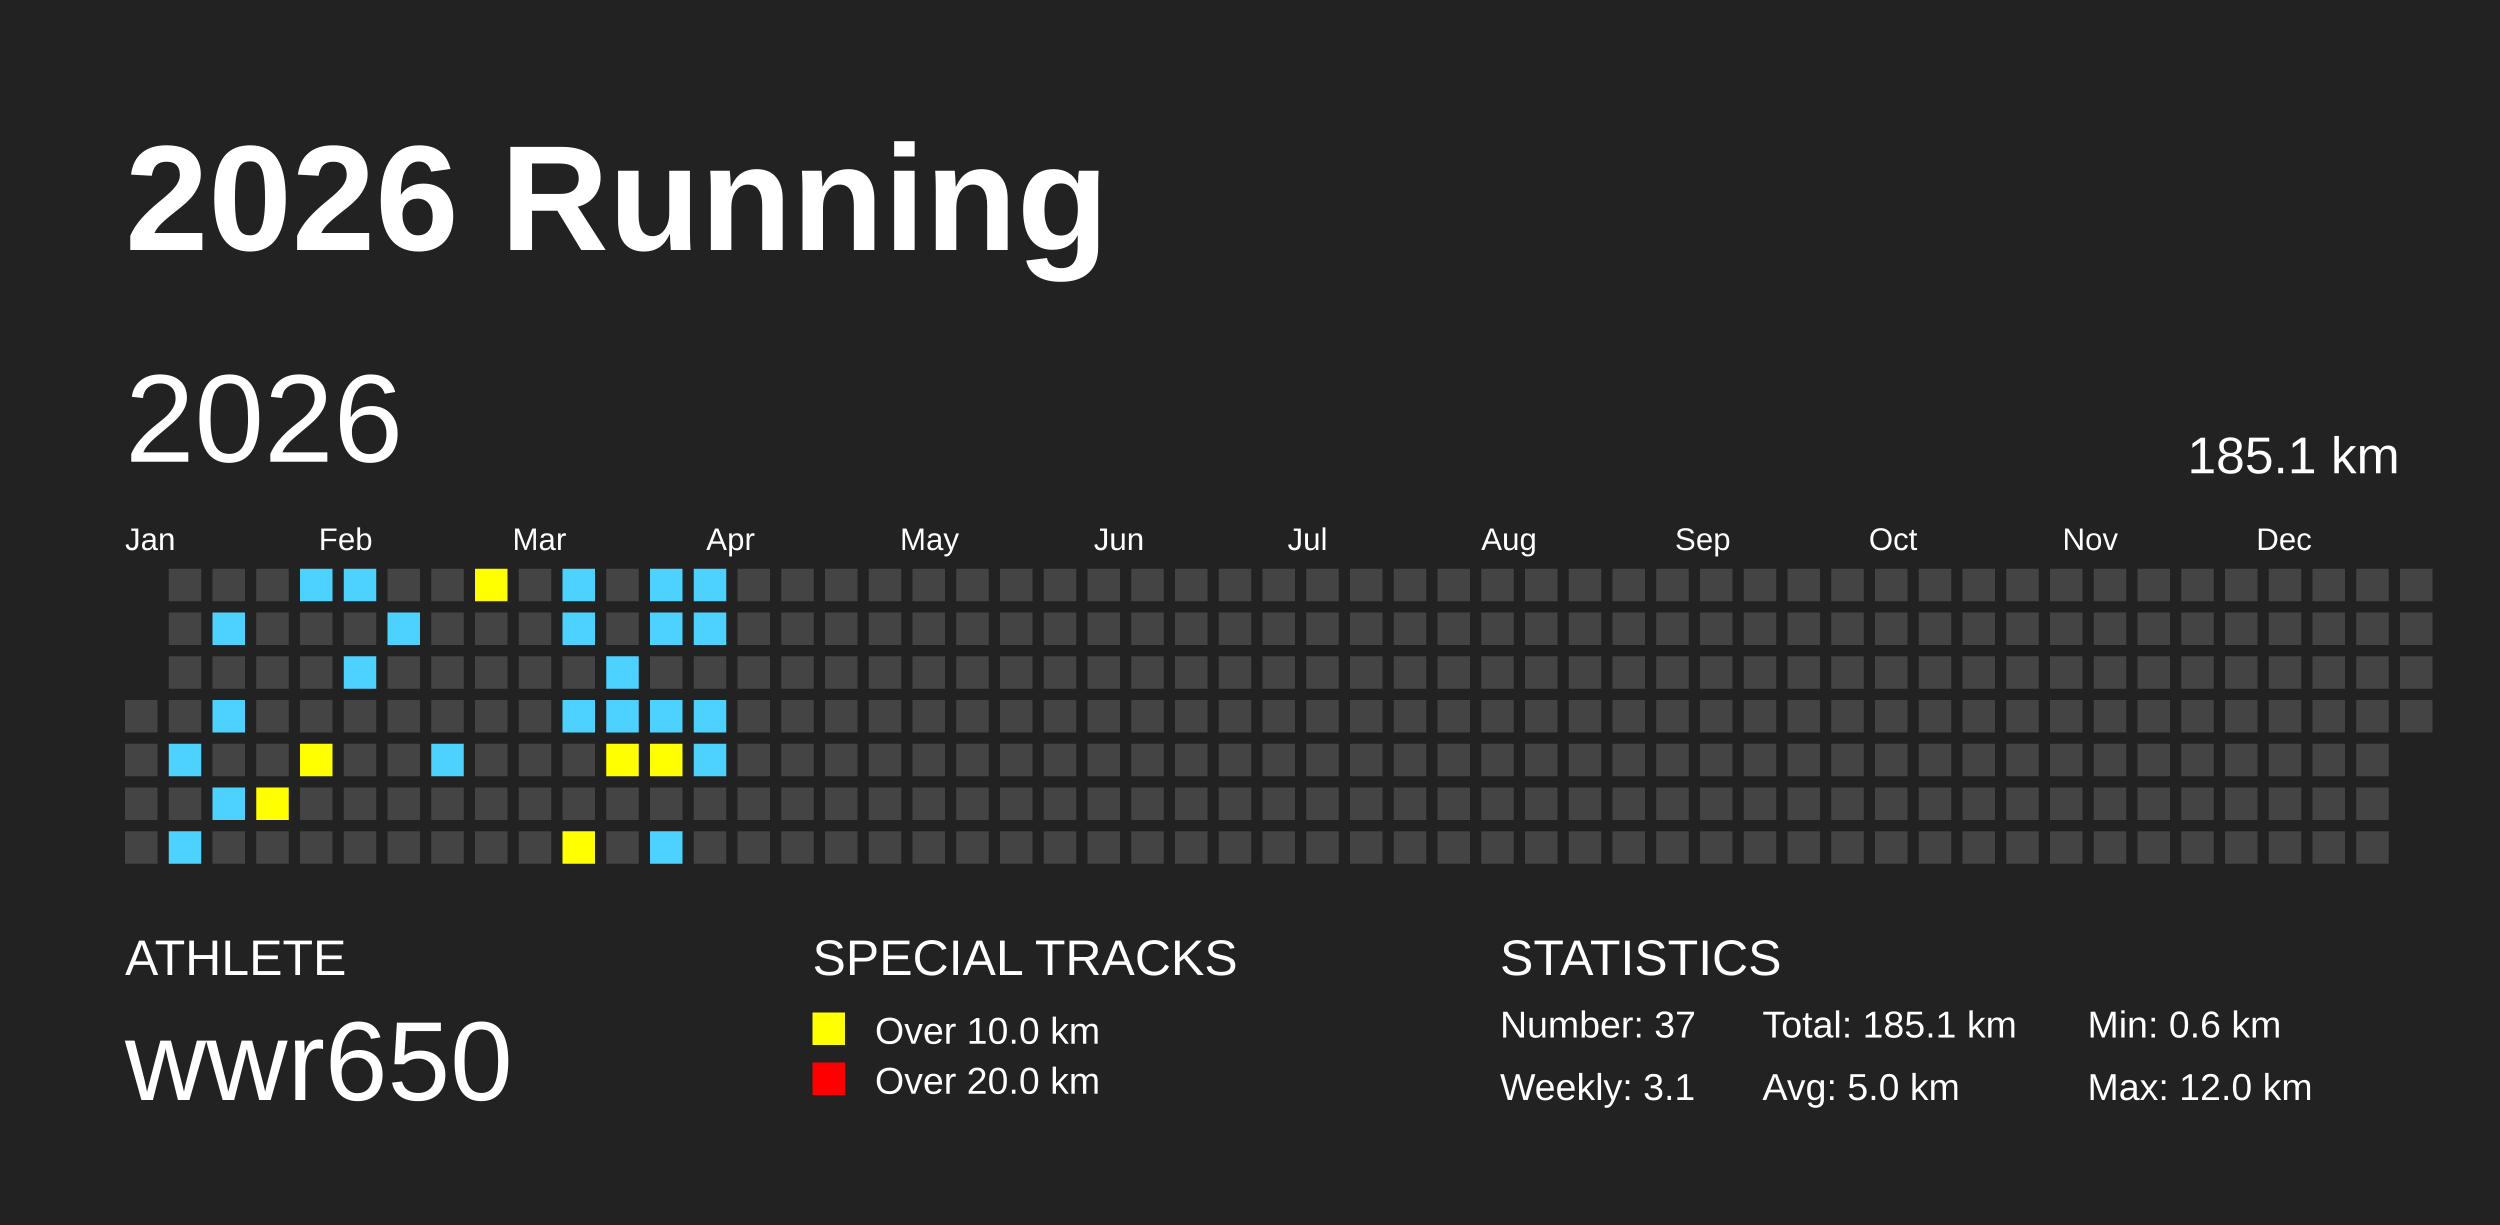
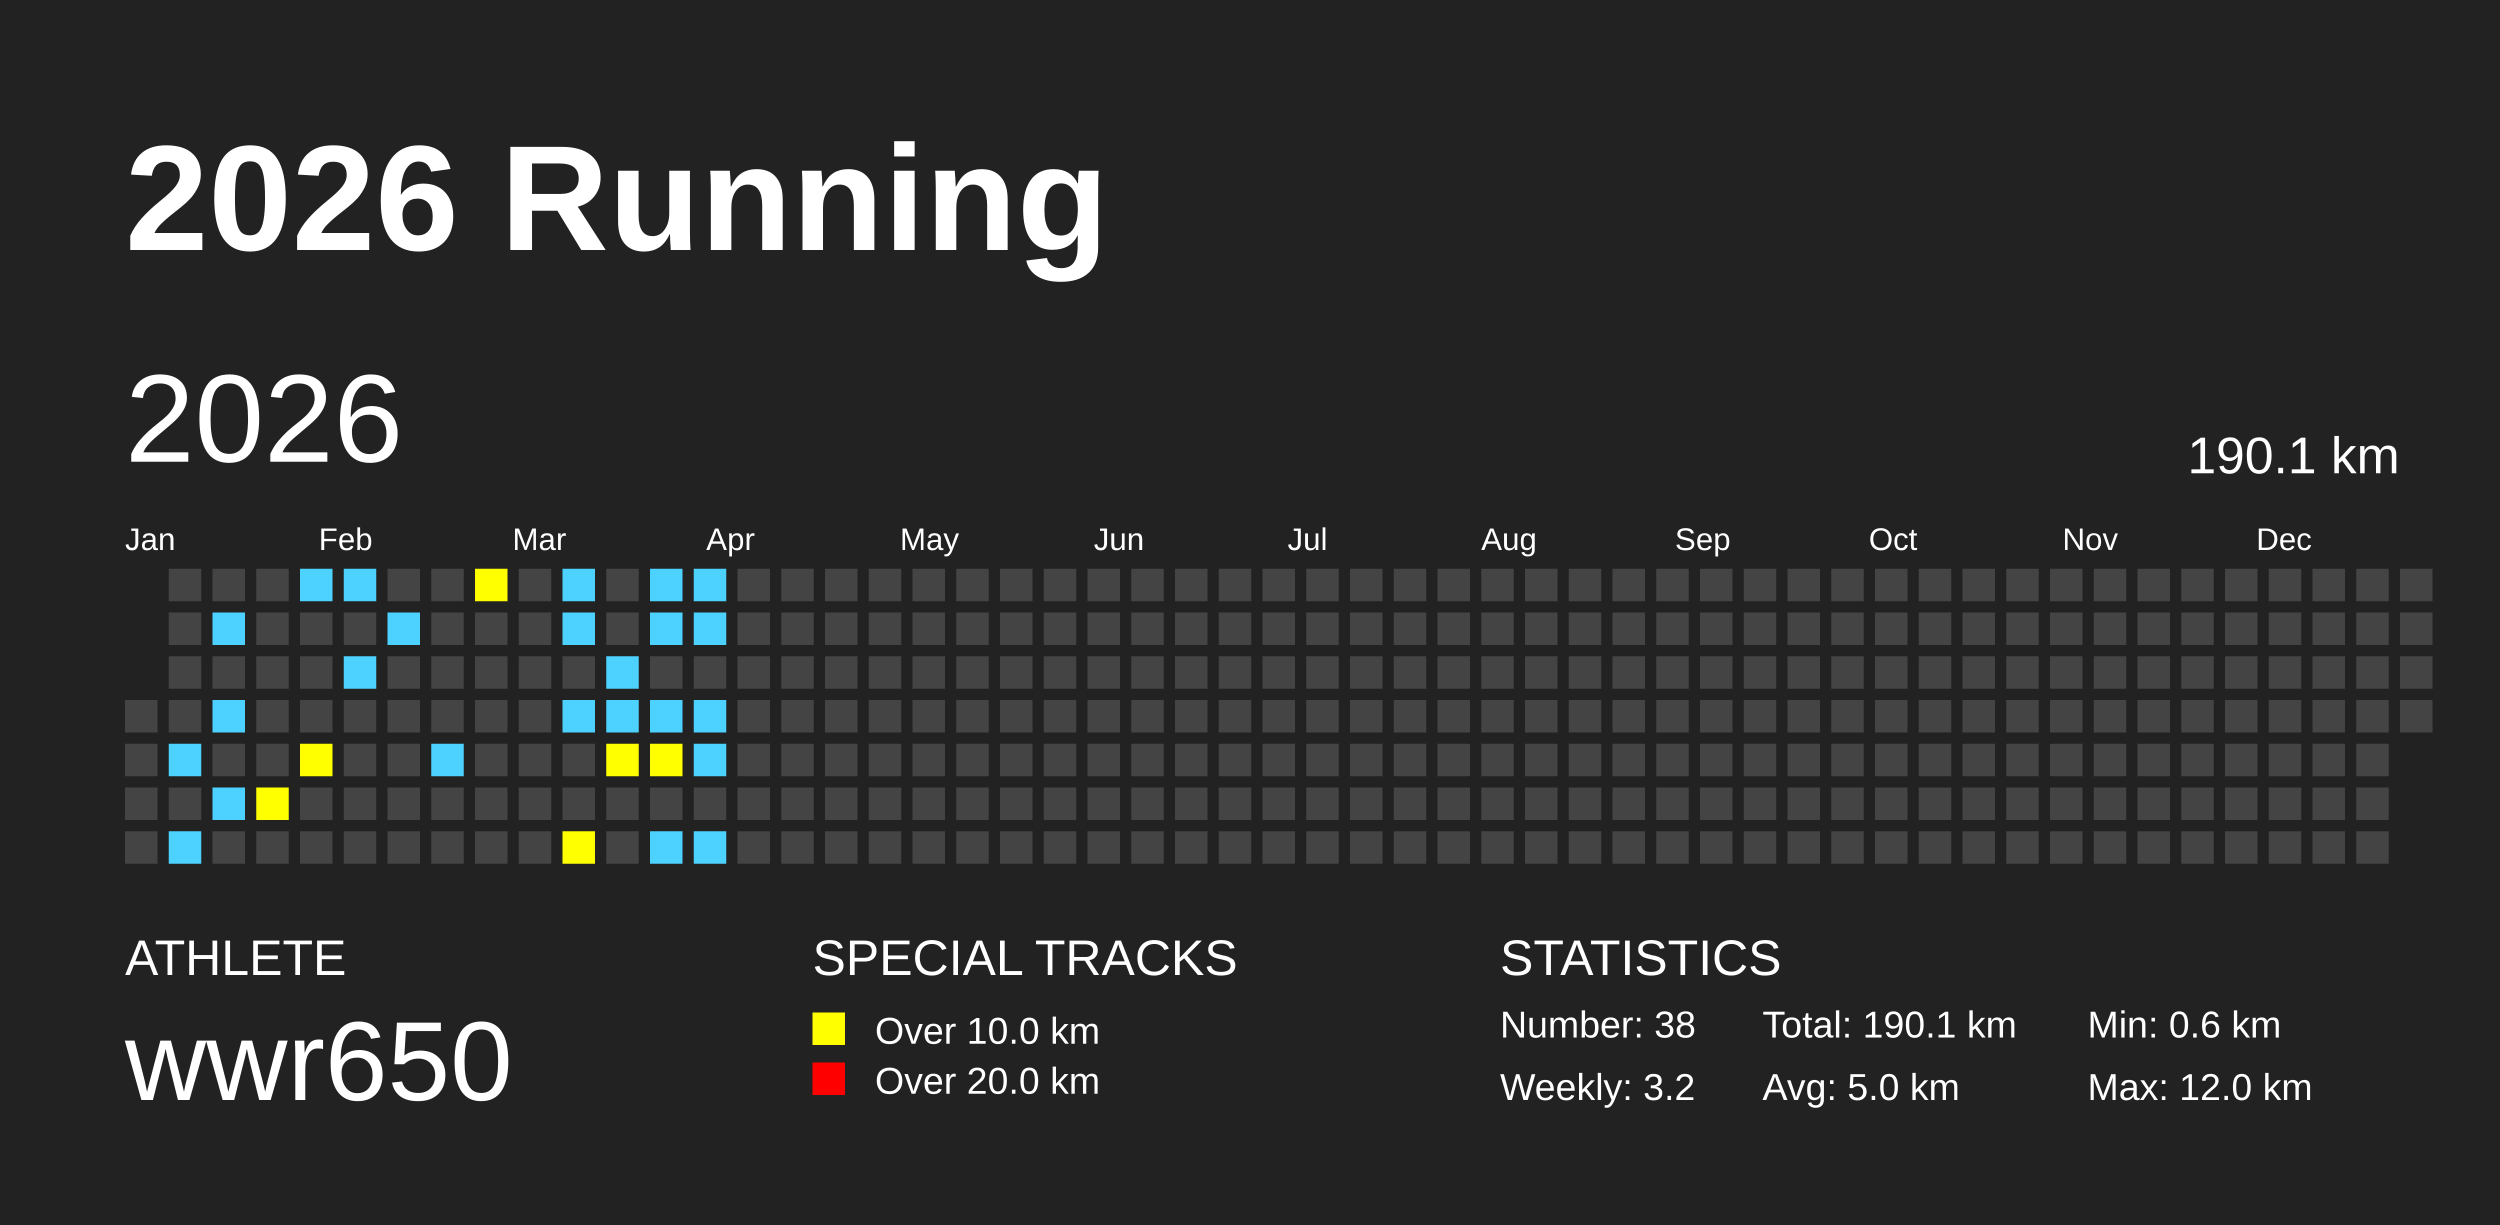
<svg xmlns="http://www.w3.org/2000/svg" baseProfile="full" height="98mm" version="1.1" viewBox="0,0,200,98" width="200mm">
  <defs />
  <rect fill="#222222" height="98" width="200" x="0" y="0" />
  <text fill="#FFFFFF" style="font-size:12px; font-family:Arial; font-weight:bold;" x="10" y="20">2026 Running</text>
  <text fill="#FFFFFF" style="font-size:4px; font-family:Arial" x="10" y="78">ATHLETE</text>
  <text fill="#FFFFFF" style="font-size:9px; font-family:Arial" x="10" y="88">wwr650</text>
  <text fill="#FFFFFF" style="font-size:4px; font-family:Arial" x="65" y="78">SPECIAL TRACKS</text>
  <rect fill="yellow" height="2.6" width="2.6" x="65" y="81" />
  <text fill="#FFFFFF" style="font-size:3px; font-family:Arial" x="70" y="83.5">Over 10.0 km</text>
  <rect fill="red" height="2.6" width="2.6" x="65" y="85" />
  <text fill="#FFFFFF" style="font-size:3px; font-family:Arial" x="70" y="87.5">Over 20.0 km</text>
  <text fill="#FFFFFF" style="font-size:4px; font-family:Arial" x="120" y="78">STATISTICS</text>
-   <text fill="#FFFFFF" style="font-size:3px; font-family:Arial" x="120" y="83">Number: 37</text>
-   <text fill="#FFFFFF" style="font-size:3px; font-family:Arial" x="120" y="88">Weekly: 3.1</text>
-   <text fill="#FFFFFF" style="font-size:3px; font-family:Arial" x="141" y="83">Total: 185.1 km</text>
+   <text fill="#FFFFFF" style="font-size:3px; font-family:Arial" x="120" y="83">Number: 38</text>
+   <text fill="#FFFFFF" style="font-size:3px; font-family:Arial" x="120" y="88">Weekly: 3.2</text>
+   <text fill="#FFFFFF" style="font-size:3px; font-family:Arial" x="141" y="83">Total: 190.1 km</text>
  <text fill="#FFFFFF" style="font-size:3px; font-family:Arial" x="141" y="88">Avg: 5.0 km</text>
  <text fill="#FFFFFF" style="font-size:3px; font-family:Arial" x="167" y="83">Min: 0.6 km</text>
  <text fill="#FFFFFF" style="font-size:3px; font-family:Arial" x="167" y="88">Max: 12.0 km</text>
  <text dominant-baseline="hanging" fill="#FFFFFF" style="font-size:10.0px; font-family:Arial;" x="10" y="30">2026</text>
-   <text dominant-baseline="hanging" fill="#FFFFFF" style="font-size:4.125px; font-family:Arial;" x="175" y="35">185.1 km</text>
+   <text dominant-baseline="hanging" fill="#FFFFFF" style="font-size:4.125px; font-family:Arial;" x="175" y="35">190.1 km</text>
  <text fill="#FFFFFF" style="font-size:2.5px; font-family:Arial" x="10.0" y="44">Jan</text>
  <text fill="#FFFFFF" style="font-size:2.5px; font-family:Arial" x="25.5" y="44">Feb</text>
  <text fill="#FFFFFF" style="font-size:2.5px; font-family:Arial" x="41.0" y="44">Mar</text>
  <text fill="#FFFFFF" style="font-size:2.5px; font-family:Arial" x="56.5" y="44">Apr</text>
  <text fill="#FFFFFF" style="font-size:2.5px; font-family:Arial" x="72.0" y="44">May</text>
  <text fill="#FFFFFF" style="font-size:2.5px; font-family:Arial" x="87.5" y="44">Jun</text>
  <text fill="#FFFFFF" style="font-size:2.5px; font-family:Arial" x="103.0" y="44">Jul</text>
  <text fill="#FFFFFF" style="font-size:2.5px; font-family:Arial" x="118.5" y="44">Aug</text>
  <text fill="#FFFFFF" style="font-size:2.5px; font-family:Arial" x="134.0" y="44">Sep</text>
  <text fill="#FFFFFF" style="font-size:2.5px; font-family:Arial" x="149.5" y="44">Oct</text>
  <text fill="#FFFFFF" style="font-size:2.5px; font-family:Arial" x="165.0" y="44">Nov</text>
  <text fill="#FFFFFF" style="font-size:2.5px; font-family:Arial" x="180.5" y="44">Dec</text>
  <rect fill="#444444" height="2.6" width="2.6" x="10.0" y="56.0" />
  <rect fill="#444444" height="2.6" width="2.6" x="10.0" y="59.5" />
  <rect fill="#444444" height="2.6" width="2.6" x="10.0" y="63.0" />
  <rect fill="#444444" height="2.6" width="2.6" x="10.0" y="66.5" />
  <rect fill="#444444" height="2.6" width="2.6" x="13.5" y="45.5" />
  <rect fill="#444444" height="2.6" width="2.6" x="13.5" y="49.0" />
  <rect fill="#444444" height="2.6" width="2.6" x="13.5" y="52.5" />
  <rect fill="#444444" height="2.6" width="2.6" x="13.5" y="56.0" />
  <rect fill="#4DD2FF" height="2.6" width="2.6" x="13.5" y="59.5" />
  <rect fill="#444444" height="2.6" width="2.6" x="13.5" y="63.0" />
  <rect fill="#4DD2FF" height="2.6" width="2.6" x="13.5" y="66.5" />
  <rect fill="#444444" height="2.6" width="2.6" x="17.0" y="45.5" />
  <rect fill="#4DD2FF" height="2.6" width="2.6" x="17.0" y="49.0" />
  <rect fill="#444444" height="2.6" width="2.6" x="17.0" y="52.5" />
  <rect fill="#4DD2FF" height="2.6" width="2.6" x="17.0" y="56.0" />
  <rect fill="#444444" height="2.6" width="2.6" x="17.0" y="59.5" />
  <rect fill="#4DD2FF" height="2.6" width="2.6" x="17.0" y="63.0" />
  <rect fill="#444444" height="2.6" width="2.6" x="17.0" y="66.5" />
  <rect fill="#444444" height="2.6" width="2.6" x="20.5" y="45.5" />
  <rect fill="#444444" height="2.6" width="2.6" x="20.5" y="49.0" />
  <rect fill="#444444" height="2.6" width="2.6" x="20.5" y="52.5" />
  <rect fill="#444444" height="2.6" width="2.6" x="20.5" y="56.0" />
  <rect fill="#444444" height="2.6" width="2.6" x="20.5" y="59.5" />
  <rect fill="yellow" height="2.6" width="2.6" x="20.5" y="63.0" />
  <rect fill="#444444" height="2.6" width="2.6" x="20.5" y="66.5" />
  <rect fill="#4DD2FF" height="2.6" width="2.6" x="24.0" y="45.5" />
  <rect fill="#444444" height="2.6" width="2.6" x="24.0" y="49.0" />
  <rect fill="#444444" height="2.6" width="2.6" x="24.0" y="52.5" />
  <rect fill="#444444" height="2.6" width="2.6" x="24.0" y="56.0" />
  <rect fill="yellow" height="2.6" width="2.6" x="24.0" y="59.5" />
  <rect fill="#444444" height="2.6" width="2.6" x="24.0" y="63.0" />
  <rect fill="#444444" height="2.6" width="2.6" x="24.0" y="66.5" />
  <rect fill="#4DD2FF" height="2.6" width="2.6" x="27.5" y="45.5" />
  <rect fill="#444444" height="2.6" width="2.6" x="27.5" y="49.0" />
  <rect fill="#4DD2FF" height="2.6" width="2.6" x="27.5" y="52.5" />
  <rect fill="#444444" height="2.6" width="2.6" x="27.5" y="56.0" />
  <rect fill="#444444" height="2.6" width="2.6" x="27.5" y="59.5" />
  <rect fill="#444444" height="2.6" width="2.6" x="27.5" y="63.0" />
  <rect fill="#444444" height="2.6" width="2.6" x="27.5" y="66.5" />
  <rect fill="#444444" height="2.6" width="2.6" x="31.0" y="45.5" />
  <rect fill="#4DD2FF" height="2.6" width="2.6" x="31.0" y="49.0" />
  <rect fill="#444444" height="2.6" width="2.6" x="31.0" y="52.5" />
  <rect fill="#444444" height="2.6" width="2.6" x="31.0" y="56.0" />
  <rect fill="#444444" height="2.6" width="2.6" x="31.0" y="59.5" />
  <rect fill="#444444" height="2.6" width="2.6" x="31.0" y="63.0" />
  <rect fill="#444444" height="2.6" width="2.6" x="31.0" y="66.5" />
  <rect fill="#444444" height="2.6" width="2.6" x="34.5" y="45.5" />
  <rect fill="#444444" height="2.6" width="2.6" x="34.5" y="49.0" />
  <rect fill="#444444" height="2.6" width="2.6" x="34.5" y="52.5" />
  <rect fill="#444444" height="2.6" width="2.6" x="34.5" y="56.0" />
  <rect fill="#4DD2FF" height="2.6" width="2.6" x="34.5" y="59.5" />
  <rect fill="#444444" height="2.6" width="2.6" x="34.5" y="63.0" />
  <rect fill="#444444" height="2.6" width="2.6" x="34.5" y="66.5" />
  <rect fill="yellow" height="2.6" width="2.6" x="38.0" y="45.5" />
  <rect fill="#444444" height="2.6" width="2.6" x="38.0" y="49.0" />
  <rect fill="#444444" height="2.6" width="2.6" x="38.0" y="52.5" />
  <rect fill="#444444" height="2.6" width="2.6" x="38.0" y="56.0" />
  <rect fill="#444444" height="2.6" width="2.6" x="38.0" y="59.5" />
  <rect fill="#444444" height="2.6" width="2.6" x="38.0" y="63.0" />
  <rect fill="#444444" height="2.6" width="2.6" x="38.0" y="66.5" />
  <rect fill="#444444" height="2.6" width="2.6" x="41.5" y="45.5" />
  <rect fill="#444444" height="2.6" width="2.6" x="41.5" y="49.0" />
  <rect fill="#444444" height="2.6" width="2.6" x="41.5" y="52.5" />
  <rect fill="#444444" height="2.6" width="2.6" x="41.5" y="56.0" />
  <rect fill="#444444" height="2.6" width="2.6" x="41.5" y="59.5" />
  <rect fill="#444444" height="2.6" width="2.6" x="41.5" y="63.0" />
  <rect fill="#444444" height="2.6" width="2.6" x="41.5" y="66.5" />
  <rect fill="#4DD2FF" height="2.6" width="2.6" x="45.0" y="45.5" />
  <rect fill="#4DD2FF" height="2.6" width="2.6" x="45.0" y="49.0" />
  <rect fill="#444444" height="2.6" width="2.6" x="45.0" y="52.5" />
  <rect fill="#4DD2FF" height="2.6" width="2.6" x="45.0" y="56.0" />
  <rect fill="#444444" height="2.6" width="2.6" x="45.0" y="59.5" />
  <rect fill="#444444" height="2.6" width="2.6" x="45.0" y="63.0" />
  <rect fill="yellow" height="2.6" width="2.6" x="45.0" y="66.5" />
  <rect fill="#444444" height="2.6" width="2.6" x="48.5" y="45.5" />
  <rect fill="#444444" height="2.6" width="2.6" x="48.5" y="49.0" />
  <rect fill="#4DD2FF" height="2.6" width="2.6" x="48.5" y="52.5" />
  <rect fill="#4DD2FF" height="2.6" width="2.6" x="48.5" y="56.0" />
  <rect fill="yellow" height="2.6" width="2.6" x="48.5" y="59.5" />
  <rect fill="#444444" height="2.6" width="2.6" x="48.5" y="63.0" />
  <rect fill="#444444" height="2.6" width="2.6" x="48.5" y="66.5" />
  <rect fill="#4DD2FF" height="2.6" width="2.6" x="52.0" y="45.5" />
  <rect fill="#4DD2FF" height="2.6" width="2.6" x="52.0" y="49.0" />
  <rect fill="#444444" height="2.6" width="2.6" x="52.0" y="52.5" />
  <rect fill="#4DD2FF" height="2.6" width="2.6" x="52.0" y="56.0" />
  <rect fill="yellow" height="2.6" width="2.6" x="52.0" y="59.5" />
  <rect fill="#444444" height="2.6" width="2.6" x="52.0" y="63.0" />
  <rect fill="#4DD2FF" height="2.6" width="2.6" x="52.0" y="66.5" />
  <rect fill="#4DD2FF" height="2.6" width="2.6" x="55.5" y="45.5" />
  <rect fill="#4DD2FF" height="2.6" width="2.6" x="55.5" y="49.0" />
  <rect fill="#444444" height="2.6" width="2.6" x="55.5" y="52.5" />
  <rect fill="#4DD2FF" height="2.6" width="2.6" x="55.5" y="56.0" />
  <rect fill="#4DD2FF" height="2.6" width="2.6" x="55.5" y="59.5" />
  <rect fill="#444444" height="2.6" width="2.6" x="55.5" y="63.0" />
-   <rect fill="#444444" height="2.6" width="2.6" x="55.5" y="66.5" />
+   <rect fill="#4DD2FF" height="2.6" width="2.6" x="55.5" y="66.5" />
  <rect fill="#444444" height="2.6" width="2.6" x="59.0" y="45.5" />
  <rect fill="#444444" height="2.6" width="2.6" x="59.0" y="49.0" />
  <rect fill="#444444" height="2.6" width="2.6" x="59.0" y="52.5" />
  <rect fill="#444444" height="2.6" width="2.6" x="59.0" y="56.0" />
  <rect fill="#444444" height="2.6" width="2.6" x="59.0" y="59.5" />
  <rect fill="#444444" height="2.6" width="2.6" x="59.0" y="63.0" />
  <rect fill="#444444" height="2.6" width="2.6" x="59.0" y="66.5" />
  <rect fill="#444444" height="2.6" width="2.6" x="62.5" y="45.5" />
  <rect fill="#444444" height="2.6" width="2.6" x="62.5" y="49.0" />
  <rect fill="#444444" height="2.6" width="2.6" x="62.5" y="52.5" />
  <rect fill="#444444" height="2.6" width="2.6" x="62.5" y="56.0" />
  <rect fill="#444444" height="2.6" width="2.6" x="62.5" y="59.5" />
  <rect fill="#444444" height="2.6" width="2.6" x="62.5" y="63.0" />
  <rect fill="#444444" height="2.6" width="2.6" x="62.5" y="66.5" />
  <rect fill="#444444" height="2.6" width="2.6" x="66.0" y="45.5" />
  <rect fill="#444444" height="2.6" width="2.6" x="66.0" y="49.0" />
  <rect fill="#444444" height="2.6" width="2.6" x="66.0" y="52.5" />
  <rect fill="#444444" height="2.6" width="2.6" x="66.0" y="56.0" />
  <rect fill="#444444" height="2.6" width="2.6" x="66.0" y="59.5" />
  <rect fill="#444444" height="2.6" width="2.6" x="66.0" y="63.0" />
  <rect fill="#444444" height="2.6" width="2.6" x="66.0" y="66.5" />
  <rect fill="#444444" height="2.6" width="2.6" x="69.5" y="45.5" />
  <rect fill="#444444" height="2.6" width="2.6" x="69.5" y="49.0" />
  <rect fill="#444444" height="2.6" width="2.6" x="69.5" y="52.5" />
  <rect fill="#444444" height="2.6" width="2.6" x="69.5" y="56.0" />
  <rect fill="#444444" height="2.6" width="2.6" x="69.5" y="59.5" />
  <rect fill="#444444" height="2.6" width="2.6" x="69.5" y="63.0" />
  <rect fill="#444444" height="2.6" width="2.6" x="69.5" y="66.5" />
  <rect fill="#444444" height="2.6" width="2.6" x="73.0" y="45.5" />
  <rect fill="#444444" height="2.6" width="2.6" x="73.0" y="49.0" />
  <rect fill="#444444" height="2.6" width="2.6" x="73.0" y="52.5" />
  <rect fill="#444444" height="2.6" width="2.6" x="73.0" y="56.0" />
  <rect fill="#444444" height="2.6" width="2.6" x="73.0" y="59.5" />
  <rect fill="#444444" height="2.6" width="2.6" x="73.0" y="63.0" />
  <rect fill="#444444" height="2.6" width="2.6" x="73.0" y="66.5" />
  <rect fill="#444444" height="2.6" width="2.6" x="76.5" y="45.5" />
  <rect fill="#444444" height="2.6" width="2.6" x="76.5" y="49.0" />
  <rect fill="#444444" height="2.6" width="2.6" x="76.5" y="52.5" />
  <rect fill="#444444" height="2.6" width="2.6" x="76.5" y="56.0" />
  <rect fill="#444444" height="2.6" width="2.6" x="76.5" y="59.5" />
  <rect fill="#444444" height="2.6" width="2.6" x="76.5" y="63.0" />
  <rect fill="#444444" height="2.6" width="2.6" x="76.5" y="66.5" />
  <rect fill="#444444" height="2.6" width="2.6" x="80.0" y="45.5" />
  <rect fill="#444444" height="2.6" width="2.6" x="80.0" y="49.0" />
  <rect fill="#444444" height="2.6" width="2.6" x="80.0" y="52.5" />
  <rect fill="#444444" height="2.6" width="2.6" x="80.0" y="56.0" />
  <rect fill="#444444" height="2.6" width="2.6" x="80.0" y="59.5" />
  <rect fill="#444444" height="2.6" width="2.6" x="80.0" y="63.0" />
  <rect fill="#444444" height="2.6" width="2.6" x="80.0" y="66.5" />
  <rect fill="#444444" height="2.6" width="2.6" x="83.5" y="45.5" />
  <rect fill="#444444" height="2.6" width="2.6" x="83.5" y="49.0" />
  <rect fill="#444444" height="2.6" width="2.6" x="83.5" y="52.5" />
  <rect fill="#444444" height="2.6" width="2.6" x="83.5" y="56.0" />
  <rect fill="#444444" height="2.6" width="2.6" x="83.5" y="59.5" />
  <rect fill="#444444" height="2.6" width="2.6" x="83.5" y="63.0" />
  <rect fill="#444444" height="2.6" width="2.6" x="83.5" y="66.5" />
  <rect fill="#444444" height="2.6" width="2.6" x="87.0" y="45.5" />
  <rect fill="#444444" height="2.6" width="2.6" x="87.0" y="49.0" />
  <rect fill="#444444" height="2.6" width="2.6" x="87.0" y="52.5" />
  <rect fill="#444444" height="2.6" width="2.6" x="87.0" y="56.0" />
  <rect fill="#444444" height="2.6" width="2.6" x="87.0" y="59.5" />
  <rect fill="#444444" height="2.6" width="2.6" x="87.0" y="63.0" />
  <rect fill="#444444" height="2.6" width="2.6" x="87.0" y="66.5" />
  <rect fill="#444444" height="2.6" width="2.6" x="90.5" y="45.5" />
  <rect fill="#444444" height="2.6" width="2.6" x="90.5" y="49.0" />
  <rect fill="#444444" height="2.6" width="2.6" x="90.5" y="52.5" />
  <rect fill="#444444" height="2.6" width="2.6" x="90.5" y="56.0" />
  <rect fill="#444444" height="2.6" width="2.6" x="90.5" y="59.5" />
  <rect fill="#444444" height="2.6" width="2.6" x="90.5" y="63.0" />
  <rect fill="#444444" height="2.6" width="2.6" x="90.5" y="66.5" />
  <rect fill="#444444" height="2.6" width="2.6" x="94.0" y="45.5" />
  <rect fill="#444444" height="2.6" width="2.6" x="94.0" y="49.0" />
  <rect fill="#444444" height="2.6" width="2.6" x="94.0" y="52.5" />
  <rect fill="#444444" height="2.6" width="2.6" x="94.0" y="56.0" />
  <rect fill="#444444" height="2.6" width="2.6" x="94.0" y="59.5" />
  <rect fill="#444444" height="2.6" width="2.6" x="94.0" y="63.0" />
  <rect fill="#444444" height="2.6" width="2.6" x="94.0" y="66.5" />
  <rect fill="#444444" height="2.6" width="2.6" x="97.5" y="45.5" />
  <rect fill="#444444" height="2.6" width="2.6" x="97.5" y="49.0" />
  <rect fill="#444444" height="2.6" width="2.6" x="97.5" y="52.5" />
  <rect fill="#444444" height="2.6" width="2.6" x="97.5" y="56.0" />
  <rect fill="#444444" height="2.6" width="2.6" x="97.5" y="59.5" />
  <rect fill="#444444" height="2.6" width="2.6" x="97.5" y="63.0" />
  <rect fill="#444444" height="2.6" width="2.6" x="97.5" y="66.5" />
  <rect fill="#444444" height="2.6" width="2.6" x="101.0" y="45.5" />
  <rect fill="#444444" height="2.6" width="2.6" x="101.0" y="49.0" />
  <rect fill="#444444" height="2.6" width="2.6" x="101.0" y="52.5" />
  <rect fill="#444444" height="2.6" width="2.6" x="101.0" y="56.0" />
  <rect fill="#444444" height="2.6" width="2.6" x="101.0" y="59.5" />
  <rect fill="#444444" height="2.6" width="2.6" x="101.0" y="63.0" />
  <rect fill="#444444" height="2.6" width="2.6" x="101.0" y="66.5" />
  <rect fill="#444444" height="2.6" width="2.6" x="104.5" y="45.5" />
  <rect fill="#444444" height="2.6" width="2.6" x="104.5" y="49.0" />
  <rect fill="#444444" height="2.6" width="2.6" x="104.5" y="52.5" />
  <rect fill="#444444" height="2.6" width="2.6" x="104.5" y="56.0" />
  <rect fill="#444444" height="2.6" width="2.6" x="104.5" y="59.5" />
  <rect fill="#444444" height="2.6" width="2.6" x="104.5" y="63.0" />
  <rect fill="#444444" height="2.6" width="2.6" x="104.5" y="66.5" />
  <rect fill="#444444" height="2.6" width="2.6" x="108.0" y="45.5" />
  <rect fill="#444444" height="2.6" width="2.6" x="108.0" y="49.0" />
  <rect fill="#444444" height="2.6" width="2.6" x="108.0" y="52.5" />
  <rect fill="#444444" height="2.6" width="2.6" x="108.0" y="56.0" />
  <rect fill="#444444" height="2.6" width="2.6" x="108.0" y="59.5" />
  <rect fill="#444444" height="2.6" width="2.6" x="108.0" y="63.0" />
  <rect fill="#444444" height="2.6" width="2.6" x="108.0" y="66.5" />
  <rect fill="#444444" height="2.6" width="2.6" x="111.5" y="45.5" />
  <rect fill="#444444" height="2.6" width="2.6" x="111.5" y="49.0" />
  <rect fill="#444444" height="2.6" width="2.6" x="111.5" y="52.5" />
  <rect fill="#444444" height="2.6" width="2.6" x="111.5" y="56.0" />
  <rect fill="#444444" height="2.6" width="2.6" x="111.5" y="59.5" />
  <rect fill="#444444" height="2.6" width="2.6" x="111.5" y="63.0" />
  <rect fill="#444444" height="2.6" width="2.6" x="111.5" y="66.5" />
  <rect fill="#444444" height="2.6" width="2.6" x="115.0" y="45.5" />
  <rect fill="#444444" height="2.6" width="2.6" x="115.0" y="49.0" />
  <rect fill="#444444" height="2.6" width="2.6" x="115.0" y="52.5" />
  <rect fill="#444444" height="2.6" width="2.6" x="115.0" y="56.0" />
  <rect fill="#444444" height="2.6" width="2.6" x="115.0" y="59.5" />
  <rect fill="#444444" height="2.6" width="2.6" x="115.0" y="63.0" />
  <rect fill="#444444" height="2.6" width="2.6" x="115.0" y="66.5" />
  <rect fill="#444444" height="2.6" width="2.6" x="118.5" y="45.5" />
  <rect fill="#444444" height="2.6" width="2.6" x="118.5" y="49.0" />
  <rect fill="#444444" height="2.6" width="2.6" x="118.5" y="52.5" />
  <rect fill="#444444" height="2.6" width="2.6" x="118.5" y="56.0" />
  <rect fill="#444444" height="2.6" width="2.6" x="118.5" y="59.5" />
  <rect fill="#444444" height="2.6" width="2.6" x="118.5" y="63.0" />
  <rect fill="#444444" height="2.6" width="2.6" x="118.5" y="66.5" />
  <rect fill="#444444" height="2.6" width="2.6" x="122.0" y="45.5" />
  <rect fill="#444444" height="2.6" width="2.6" x="122.0" y="49.0" />
  <rect fill="#444444" height="2.6" width="2.6" x="122.0" y="52.5" />
  <rect fill="#444444" height="2.6" width="2.6" x="122.0" y="56.0" />
  <rect fill="#444444" height="2.6" width="2.6" x="122.0" y="59.5" />
  <rect fill="#444444" height="2.6" width="2.6" x="122.0" y="63.0" />
  <rect fill="#444444" height="2.6" width="2.6" x="122.0" y="66.5" />
  <rect fill="#444444" height="2.6" width="2.6" x="125.5" y="45.5" />
  <rect fill="#444444" height="2.6" width="2.6" x="125.5" y="49.0" />
  <rect fill="#444444" height="2.6" width="2.6" x="125.5" y="52.5" />
  <rect fill="#444444" height="2.6" width="2.6" x="125.5" y="56.0" />
  <rect fill="#444444" height="2.6" width="2.6" x="125.5" y="59.5" />
  <rect fill="#444444" height="2.6" width="2.6" x="125.5" y="63.0" />
  <rect fill="#444444" height="2.6" width="2.6" x="125.5" y="66.5" />
  <rect fill="#444444" height="2.6" width="2.6" x="129.0" y="45.5" />
  <rect fill="#444444" height="2.6" width="2.6" x="129.0" y="49.0" />
  <rect fill="#444444" height="2.6" width="2.6" x="129.0" y="52.5" />
  <rect fill="#444444" height="2.6" width="2.6" x="129.0" y="56.0" />
  <rect fill="#444444" height="2.6" width="2.6" x="129.0" y="59.5" />
  <rect fill="#444444" height="2.6" width="2.6" x="129.0" y="63.0" />
  <rect fill="#444444" height="2.6" width="2.6" x="129.0" y="66.5" />
  <rect fill="#444444" height="2.6" width="2.6" x="132.5" y="45.5" />
  <rect fill="#444444" height="2.6" width="2.6" x="132.5" y="49.0" />
  <rect fill="#444444" height="2.6" width="2.6" x="132.5" y="52.5" />
  <rect fill="#444444" height="2.6" width="2.6" x="132.5" y="56.0" />
  <rect fill="#444444" height="2.6" width="2.6" x="132.5" y="59.5" />
  <rect fill="#444444" height="2.6" width="2.6" x="132.5" y="63.0" />
  <rect fill="#444444" height="2.6" width="2.6" x="132.5" y="66.5" />
  <rect fill="#444444" height="2.6" width="2.6" x="136.0" y="45.5" />
  <rect fill="#444444" height="2.6" width="2.6" x="136.0" y="49.0" />
  <rect fill="#444444" height="2.6" width="2.6" x="136.0" y="52.5" />
  <rect fill="#444444" height="2.6" width="2.6" x="136.0" y="56.0" />
  <rect fill="#444444" height="2.6" width="2.6" x="136.0" y="59.5" />
  <rect fill="#444444" height="2.6" width="2.6" x="136.0" y="63.0" />
  <rect fill="#444444" height="2.6" width="2.6" x="136.0" y="66.5" />
  <rect fill="#444444" height="2.6" width="2.6" x="139.5" y="45.5" />
  <rect fill="#444444" height="2.6" width="2.6" x="139.5" y="49.0" />
  <rect fill="#444444" height="2.6" width="2.6" x="139.5" y="52.5" />
  <rect fill="#444444" height="2.6" width="2.6" x="139.5" y="56.0" />
  <rect fill="#444444" height="2.6" width="2.6" x="139.5" y="59.5" />
  <rect fill="#444444" height="2.6" width="2.6" x="139.5" y="63.0" />
  <rect fill="#444444" height="2.6" width="2.6" x="139.5" y="66.5" />
  <rect fill="#444444" height="2.6" width="2.6" x="143.0" y="45.5" />
  <rect fill="#444444" height="2.6" width="2.6" x="143.0" y="49.0" />
  <rect fill="#444444" height="2.6" width="2.6" x="143.0" y="52.5" />
  <rect fill="#444444" height="2.6" width="2.6" x="143.0" y="56.0" />
  <rect fill="#444444" height="2.6" width="2.6" x="143.0" y="59.5" />
  <rect fill="#444444" height="2.6" width="2.6" x="143.0" y="63.0" />
  <rect fill="#444444" height="2.6" width="2.6" x="143.0" y="66.5" />
  <rect fill="#444444" height="2.6" width="2.6" x="146.5" y="45.5" />
  <rect fill="#444444" height="2.6" width="2.6" x="146.5" y="49.0" />
  <rect fill="#444444" height="2.6" width="2.6" x="146.5" y="52.5" />
  <rect fill="#444444" height="2.6" width="2.6" x="146.5" y="56.0" />
  <rect fill="#444444" height="2.6" width="2.6" x="146.5" y="59.5" />
  <rect fill="#444444" height="2.6" width="2.6" x="146.5" y="63.0" />
  <rect fill="#444444" height="2.6" width="2.6" x="146.5" y="66.5" />
  <rect fill="#444444" height="2.6" width="2.6" x="150.0" y="45.5" />
  <rect fill="#444444" height="2.6" width="2.6" x="150.0" y="49.0" />
  <rect fill="#444444" height="2.6" width="2.6" x="150.0" y="52.5" />
  <rect fill="#444444" height="2.6" width="2.6" x="150.0" y="56.0" />
  <rect fill="#444444" height="2.6" width="2.6" x="150.0" y="59.5" />
  <rect fill="#444444" height="2.6" width="2.6" x="150.0" y="63.0" />
  <rect fill="#444444" height="2.6" width="2.6" x="150.0" y="66.5" />
  <rect fill="#444444" height="2.6" width="2.6" x="153.5" y="45.5" />
  <rect fill="#444444" height="2.6" width="2.6" x="153.5" y="49.0" />
  <rect fill="#444444" height="2.6" width="2.6" x="153.5" y="52.5" />
  <rect fill="#444444" height="2.6" width="2.6" x="153.5" y="56.0" />
  <rect fill="#444444" height="2.6" width="2.6" x="153.5" y="59.5" />
  <rect fill="#444444" height="2.6" width="2.6" x="153.5" y="63.0" />
  <rect fill="#444444" height="2.6" width="2.6" x="153.5" y="66.5" />
  <rect fill="#444444" height="2.6" width="2.6" x="157.0" y="45.5" />
  <rect fill="#444444" height="2.6" width="2.6" x="157.0" y="49.0" />
  <rect fill="#444444" height="2.6" width="2.6" x="157.0" y="52.5" />
  <rect fill="#444444" height="2.6" width="2.6" x="157.0" y="56.0" />
  <rect fill="#444444" height="2.6" width="2.6" x="157.0" y="59.5" />
  <rect fill="#444444" height="2.6" width="2.6" x="157.0" y="63.0" />
  <rect fill="#444444" height="2.6" width="2.6" x="157.0" y="66.5" />
  <rect fill="#444444" height="2.6" width="2.6" x="160.5" y="45.5" />
  <rect fill="#444444" height="2.6" width="2.6" x="160.5" y="49.0" />
  <rect fill="#444444" height="2.6" width="2.6" x="160.5" y="52.5" />
  <rect fill="#444444" height="2.6" width="2.6" x="160.5" y="56.0" />
  <rect fill="#444444" height="2.6" width="2.6" x="160.5" y="59.5" />
  <rect fill="#444444" height="2.6" width="2.6" x="160.5" y="63.0" />
  <rect fill="#444444" height="2.6" width="2.6" x="160.5" y="66.5" />
  <rect fill="#444444" height="2.6" width="2.6" x="164.0" y="45.5" />
  <rect fill="#444444" height="2.6" width="2.6" x="164.0" y="49.0" />
  <rect fill="#444444" height="2.6" width="2.6" x="164.0" y="52.5" />
  <rect fill="#444444" height="2.6" width="2.6" x="164.0" y="56.0" />
  <rect fill="#444444" height="2.6" width="2.6" x="164.0" y="59.5" />
  <rect fill="#444444" height="2.6" width="2.6" x="164.0" y="63.0" />
  <rect fill="#444444" height="2.6" width="2.6" x="164.0" y="66.5" />
  <rect fill="#444444" height="2.6" width="2.6" x="167.5" y="45.5" />
  <rect fill="#444444" height="2.6" width="2.6" x="167.5" y="49.0" />
  <rect fill="#444444" height="2.6" width="2.6" x="167.5" y="52.5" />
  <rect fill="#444444" height="2.6" width="2.6" x="167.5" y="56.0" />
  <rect fill="#444444" height="2.6" width="2.6" x="167.5" y="59.5" />
  <rect fill="#444444" height="2.6" width="2.6" x="167.5" y="63.0" />
  <rect fill="#444444" height="2.6" width="2.6" x="167.5" y="66.5" />
  <rect fill="#444444" height="2.6" width="2.6" x="171.0" y="45.5" />
  <rect fill="#444444" height="2.6" width="2.6" x="171.0" y="49.0" />
  <rect fill="#444444" height="2.6" width="2.6" x="171.0" y="52.5" />
  <rect fill="#444444" height="2.6" width="2.6" x="171.0" y="56.0" />
  <rect fill="#444444" height="2.6" width="2.6" x="171.0" y="59.5" />
  <rect fill="#444444" height="2.6" width="2.6" x="171.0" y="63.0" />
  <rect fill="#444444" height="2.6" width="2.6" x="171.0" y="66.5" />
  <rect fill="#444444" height="2.6" width="2.6" x="174.5" y="45.5" />
  <rect fill="#444444" height="2.6" width="2.6" x="174.5" y="49.0" />
  <rect fill="#444444" height="2.6" width="2.6" x="174.5" y="52.5" />
  <rect fill="#444444" height="2.6" width="2.6" x="174.5" y="56.0" />
  <rect fill="#444444" height="2.6" width="2.6" x="174.5" y="59.5" />
  <rect fill="#444444" height="2.6" width="2.6" x="174.5" y="63.0" />
  <rect fill="#444444" height="2.6" width="2.6" x="174.5" y="66.5" />
  <rect fill="#444444" height="2.6" width="2.6" x="178.0" y="45.5" />
  <rect fill="#444444" height="2.6" width="2.6" x="178.0" y="49.0" />
  <rect fill="#444444" height="2.6" width="2.6" x="178.0" y="52.5" />
  <rect fill="#444444" height="2.6" width="2.6" x="178.0" y="56.0" />
  <rect fill="#444444" height="2.6" width="2.6" x="178.0" y="59.5" />
  <rect fill="#444444" height="2.6" width="2.6" x="178.0" y="63.0" />
  <rect fill="#444444" height="2.6" width="2.6" x="178.0" y="66.5" />
  <rect fill="#444444" height="2.6" width="2.6" x="181.5" y="45.5" />
  <rect fill="#444444" height="2.6" width="2.6" x="181.5" y="49.0" />
  <rect fill="#444444" height="2.6" width="2.6" x="181.5" y="52.5" />
  <rect fill="#444444" height="2.6" width="2.6" x="181.5" y="56.0" />
  <rect fill="#444444" height="2.6" width="2.6" x="181.5" y="59.5" />
  <rect fill="#444444" height="2.6" width="2.6" x="181.5" y="63.0" />
  <rect fill="#444444" height="2.6" width="2.6" x="181.5" y="66.5" />
  <rect fill="#444444" height="2.6" width="2.6" x="185.0" y="45.5" />
  <rect fill="#444444" height="2.6" width="2.6" x="185.0" y="49.0" />
  <rect fill="#444444" height="2.6" width="2.6" x="185.0" y="52.5" />
  <rect fill="#444444" height="2.6" width="2.6" x="185.0" y="56.0" />
  <rect fill="#444444" height="2.6" width="2.6" x="185.0" y="59.5" />
  <rect fill="#444444" height="2.6" width="2.6" x="185.0" y="63.0" />
  <rect fill="#444444" height="2.6" width="2.6" x="185.0" y="66.5" />
  <rect fill="#444444" height="2.6" width="2.6" x="188.5" y="45.5" />
  <rect fill="#444444" height="2.6" width="2.6" x="188.5" y="49.0" />
  <rect fill="#444444" height="2.6" width="2.6" x="188.5" y="52.5" />
  <rect fill="#444444" height="2.6" width="2.6" x="188.5" y="56.0" />
  <rect fill="#444444" height="2.6" width="2.6" x="188.5" y="59.5" />
  <rect fill="#444444" height="2.6" width="2.6" x="188.5" y="63.0" />
  <rect fill="#444444" height="2.6" width="2.6" x="188.5" y="66.5" />
  <rect fill="#444444" height="2.6" width="2.6" x="192.0" y="45.5" />
  <rect fill="#444444" height="2.6" width="2.6" x="192.0" y="49.0" />
  <rect fill="#444444" height="2.6" width="2.6" x="192.0" y="52.5" />
  <rect fill="#444444" height="2.6" width="2.6" x="192.0" y="56.0" />
</svg>
